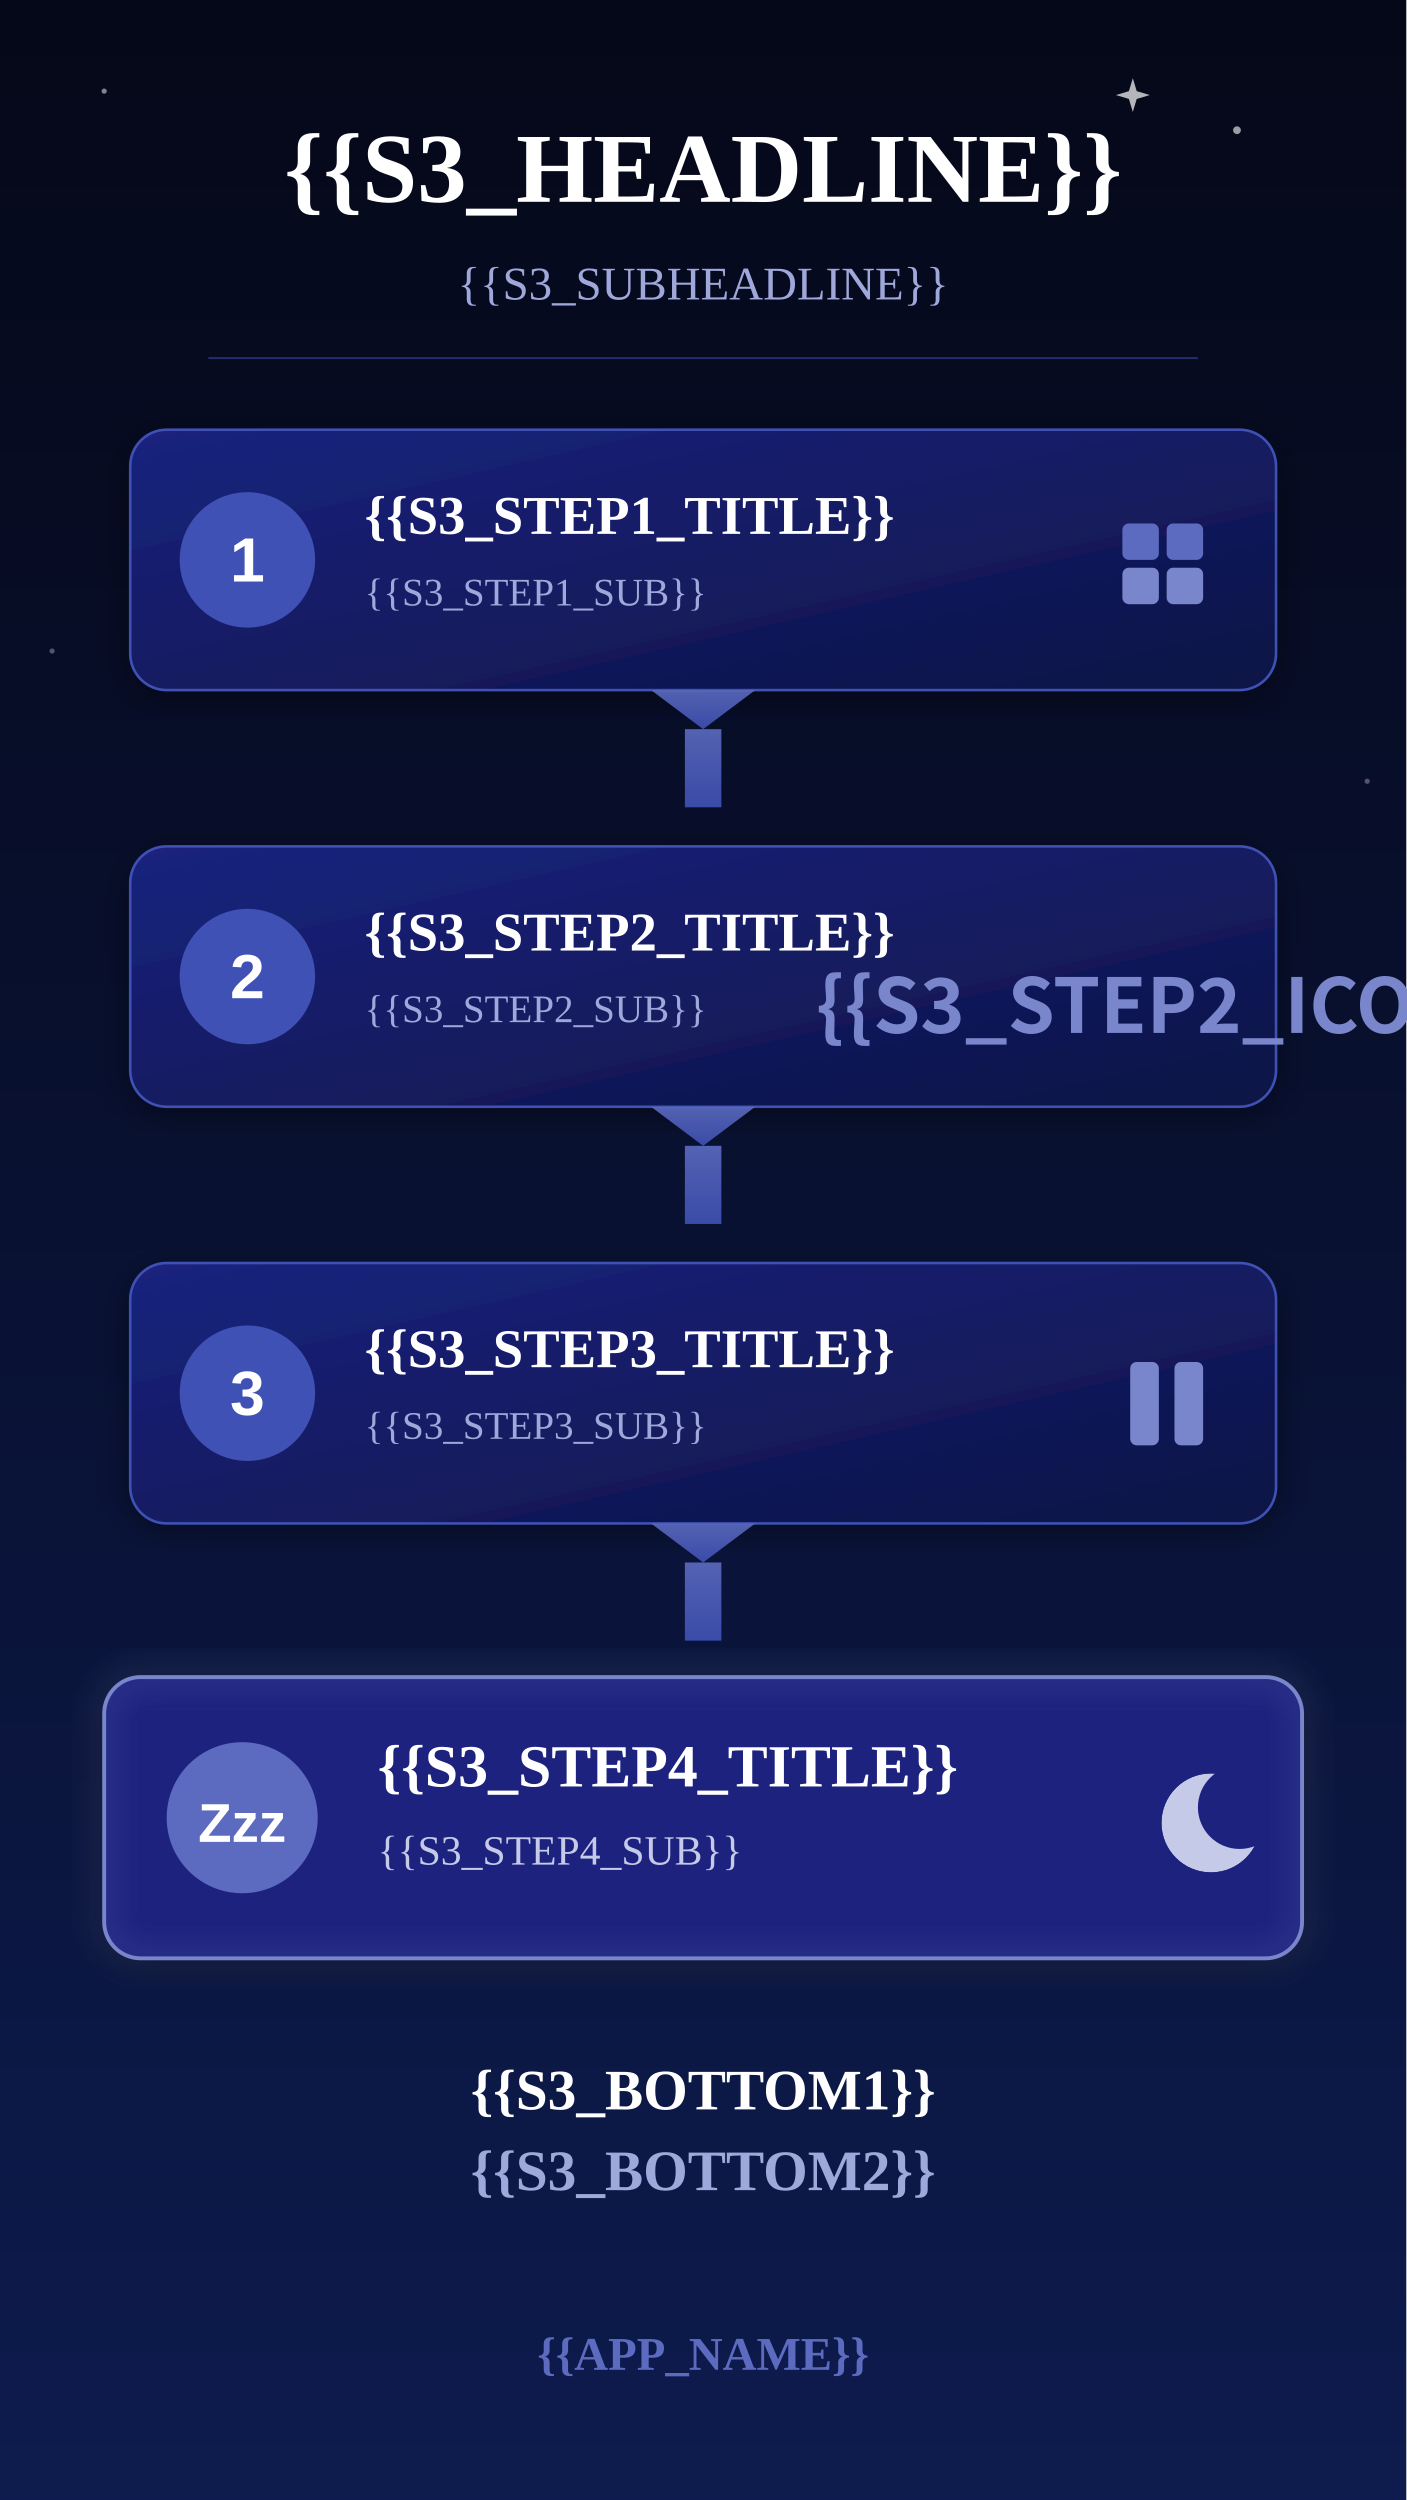
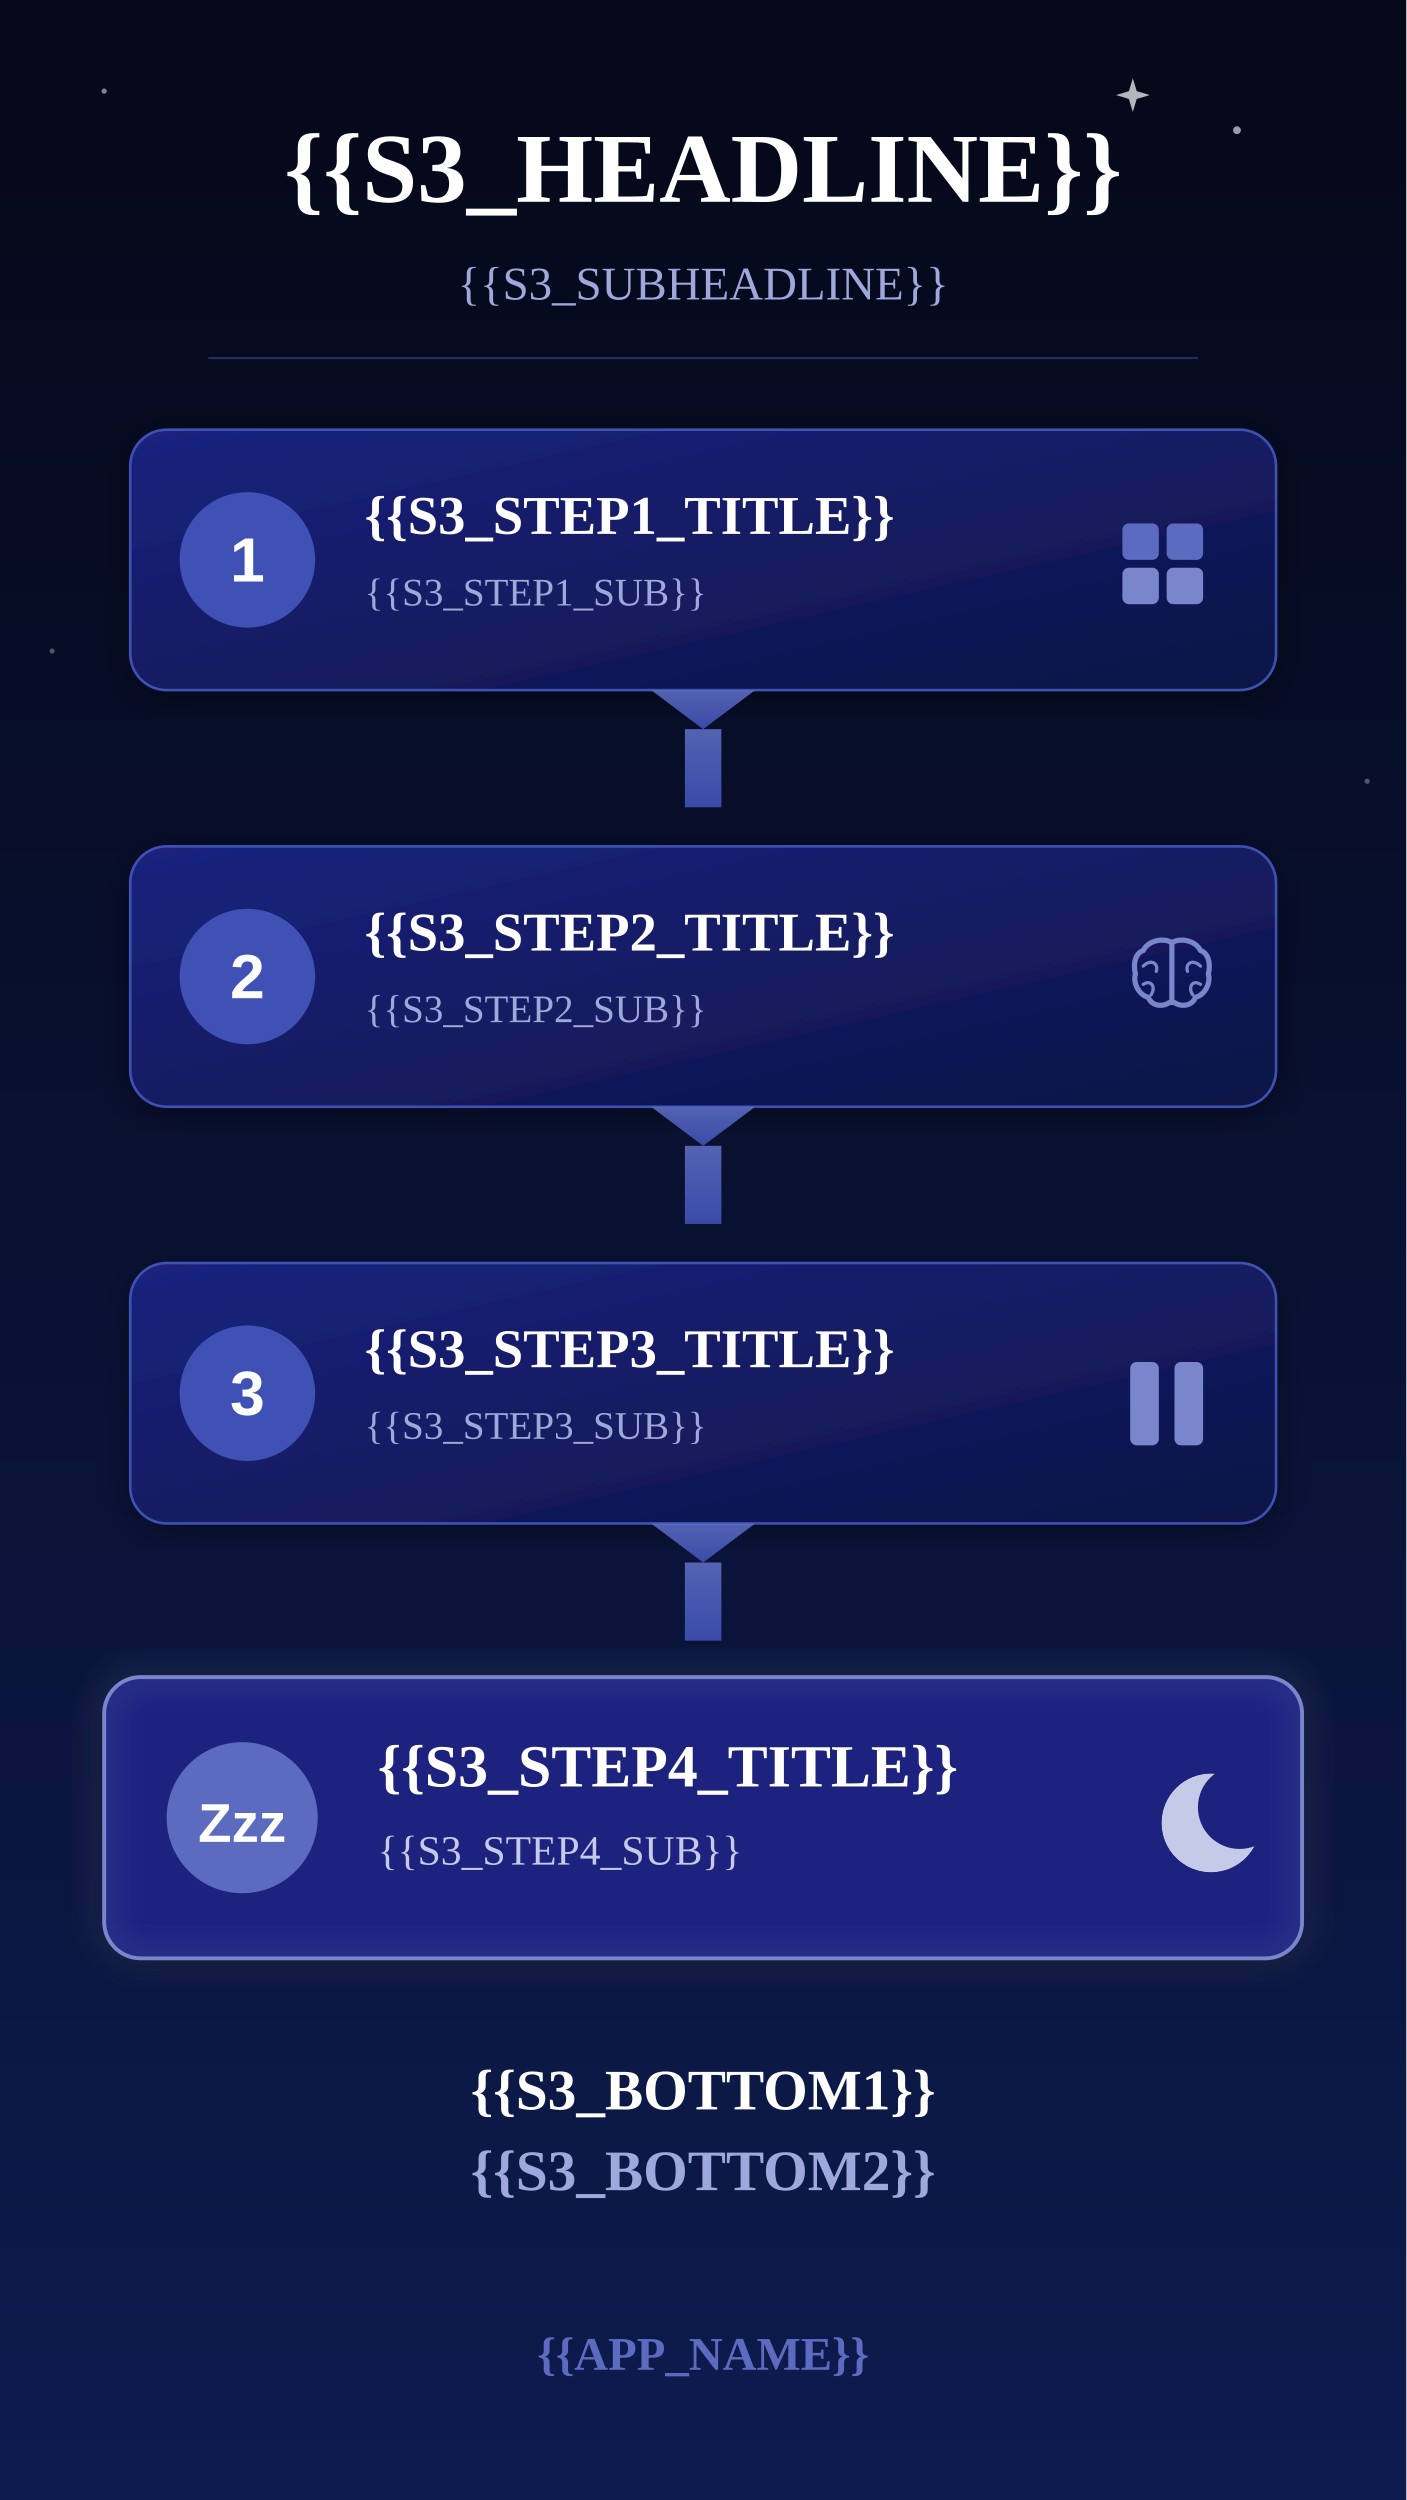
<svg xmlns="http://www.w3.org/2000/svg" viewBox="0 0 1080 1920" width="1080" height="1920">
  <defs>
    <linearGradient id="bg3" x1="0%" y1="0%" x2="0%" y2="100%">
      <stop offset="0%" style="stop-color:#050818" />
      <stop offset="100%" style="stop-color:#0d1b4e" />
    </linearGradient>
    <linearGradient id="stepBg" x1="0%" y1="0%" x2="100%" y2="100%">
      <stop offset="0%" style="stop-color:#1a237e" />
      <stop offset="100%" style="stop-color:#0d1445" />
    </linearGradient>
    <linearGradient id="arrowGrad" x1="0%" y1="0%" x2="0%" y2="100%">
      <stop offset="0%" style="stop-color:#5c6bc0" />
      <stop offset="100%" style="stop-color:#3f51b5" />
    </linearGradient>
    <filter id="glow3">
      <feGaussianBlur stdDeviation="12" result="blur" />
      <feMerge>
        <feMergeNode in="blur" />
        <feMergeNode in="SourceGraphic" />
      </feMerge>
    </filter>
    <filter id="shadow3">
      <feDropShadow dx="0" dy="6" stdDeviation="14" flood-color="#000" flood-opacity="0.45" />
    </filter>
  </defs>
  <rect width="1080" height="1920" fill="url(#bg3)" />
  <circle cx="80" cy="70" r="2" fill="white" opacity="0.5" />
  <circle cx="950" cy="100" r="3" fill="white" opacity="0.6" />
  <circle cx="40" cy="500" r="2" fill="white" opacity="0.3" />
  <circle cx="1050" cy="600" r="2" fill="white" opacity="0.3" />
  <path d="M870 60 L873 70 L883 73 L873 76 L870 86 L867 76 L857 73 L867 70 Z" fill="white" opacity="0.7" />
  <text x="540" y="155" font-family="{{FONT}}" font-size="76" font-weight="900" fill="white" text-anchor="middle">{{S3_HEADLINE}}</text>
  <text x="540" y="230" font-family="{{FONT}}" font-size="36" fill="#9fa8da" text-anchor="middle">{{S3_SUBHEADLINE}}</text>
  <line x1="160" y1="275" x2="920" y2="275" stroke="#3f51b5" stroke-width="1.5" opacity="0.5" />
  <rect x="100" y="330" width="880" height="200" rx="28" fill="url(#stepBg)" filter="url(#shadow3)" />
  <rect x="100" y="330" width="880" height="200" rx="28" fill="none" stroke="#3f51b5" stroke-width="2" />
  <circle cx="190" cy="430" r="52" fill="#3f51b5" />
  <text x="190" y="430" font-family="Arial, sans-serif" font-size="48" font-weight="900" fill="white" text-anchor="middle" dominant-baseline="central">1</text>
  <text x="280" y="410" font-family="{{FONT}}" font-size="42" font-weight="700" fill="white">{{S3_STEP1_TITLE}}</text>
  <text x="280" y="465" font-family="{{FONT}}" font-size="30" fill="#9fa8da">{{S3_STEP1_SUB}}</text>
  <rect x="862" y="402" width="28" height="28" rx="5" fill="#5c6bc0" />
  <rect x="896" y="402" width="28" height="28" rx="5" fill="#5c6bc0" />
  <rect x="862" y="436" width="28" height="28" rx="5" fill="#7986cb" />
  <rect x="896" y="436" width="28" height="28" rx="5" fill="#7986cb" />
  <polygon points="540,560 500,530 580,530" fill="url(#arrowGrad)" opacity="0.9" />
  <rect x="526" y="560" width="28" height="60" fill="url(#arrowGrad)" opacity="0.9" />
  <rect x="100" y="650" width="880" height="200" rx="28" fill="url(#stepBg)" filter="url(#shadow3)" />
  <rect x="100" y="650" width="880" height="200" rx="28" fill="none" stroke="#3f51b5" stroke-width="2" />
  <circle cx="190" cy="750" r="52" fill="#3f51b5" />
  <text x="190" y="750" font-family="Arial, sans-serif" font-size="48" font-weight="900" fill="white" text-anchor="middle" dominant-baseline="central">2</text>
  <text x="280" y="730" font-family="{{FONT}}" font-size="42" font-weight="700" fill="white">{{S3_STEP2_TITLE}}</text>
  <text x="280" y="785" font-family="{{FONT}}" font-size="30" fill="#9fa8da">{{S3_STEP2_SUB}}</text>
-   <text x="900" y="768" font-family="'Noto Sans CJK JP', sans-serif" font-size="58" font-weight="700" fill="#7986cb" text-anchor="middle" dominant-baseline="central">{{S3_STEP2_ICON}}</text>
+   <g transform="translate(900,750)" fill="none" stroke="#7986cb" stroke-width="4" stroke-linecap="round" stroke-linejoin="round">
+     <path d="M0,-26 C-6,-30 -18,-28 -22,-20 C-28,-18 -30,-10 -28,-2 C-30,4 -26,14 -18,16 C-16,22 -8,24 -2,20" />
+     <path d="M0,-26 C6,-30 18,-28 22,-20 C28,-18 30,-10 28,-2 C30,4 26,14 18,16 C16,22 8,24 2,20" />
+     <line x1="0" y1="-26" x2="0" y2="20" />
+     <path d="M-22,-8 C-16,-14 -10,-10 -12,-4" stroke-width="2.5" />
+     <path d="M-22,6 C-16,2 -12,8 -16,14" stroke-width="2.5" />
+     <path d="M22,-8 C16,-14 10,-10 12,-4" stroke-width="2.5" />
+     <path d="M22,6 C16,2 12,8 16,14" stroke-width="2.5" />
+   </g>
  <polygon points="540,880 500,850 580,850" fill="url(#arrowGrad)" opacity="0.9" />
  <rect x="526" y="880" width="28" height="60" fill="url(#arrowGrad)" opacity="0.9" />
  <rect x="100" y="970" width="880" height="200" rx="28" fill="url(#stepBg)" filter="url(#shadow3)" />
  <rect x="100" y="970" width="880" height="200" rx="28" fill="none" stroke="#3f51b5" stroke-width="2" />
  <circle cx="190" cy="1070" r="52" fill="#3f51b5" />
  <text x="190" y="1070" font-family="Arial, sans-serif" font-size="48" font-weight="900" fill="white" text-anchor="middle" dominant-baseline="central">3</text>
  <text x="280" y="1050" font-family="{{FONT}}" font-size="42" font-weight="700" fill="white">{{S3_STEP3_TITLE}}</text>
  <text x="280" y="1105" font-family="{{FONT}}" font-size="30" fill="#9fa8da">{{S3_STEP3_SUB}}</text>
  <rect x="868" y="1046" width="22" height="64" rx="5" fill="#7986cb" />
  <rect x="902" y="1046" width="22" height="64" rx="5" fill="#7986cb" />
  <polygon points="540,1200 500,1170 580,1170" fill="url(#arrowGrad)" opacity="0.9" />
  <rect x="526" y="1200" width="28" height="60" fill="url(#arrowGrad)" opacity="0.9" />
  <rect x="80" y="1288" width="920" height="216" rx="28" fill="#1a237e" filter="url(#shadow3)" />
  <rect x="80" y="1288" width="920" height="216" rx="28" fill="none" stroke="#7986cb" stroke-width="3" filter="url(#glow3)" />
  <circle cx="186" cy="1396" r="58" fill="#5c6bc0" />
  <text x="186" y="1400" font-family="Arial, sans-serif" font-size="42" font-weight="900" fill="white" text-anchor="middle" dominant-baseline="central">Zzz</text>
  <text x="290" y="1372" font-family="{{FONT}}" font-size="46" font-weight="900" fill="white">{{S3_STEP4_TITLE}}</text>
  <text x="290" y="1432" font-family="{{FONT}}" font-size="32" fill="#c5cae9">{{S3_STEP4_SUB}}</text>
  <defs>
    <mask id="moonIcon">
      <circle cx="930" cy="1400" r="38" fill="white" />
      <circle cx="952" cy="1388" r="32" fill="black" />
    </mask>
  </defs>
  <circle cx="930" cy="1400" r="38" fill="#c5cae9" mask="url(#moonIcon)" />
  <text x="540" y="1620" font-family="{{FONT}}" font-size="44" font-weight="900" fill="white" text-anchor="middle">{{S3_BOTTOM1}}</text>
  <text x="540" y="1682" font-family="{{FONT}}" font-size="44" font-weight="900" fill="#9fa8da" text-anchor="middle">{{S3_BOTTOM2}}</text>
  <text x="540" y="1820" font-family="{{FONT}}" font-size="36" font-weight="700" fill="#5c6bc0" text-anchor="middle">{{APP_NAME}}</text>
</svg>
